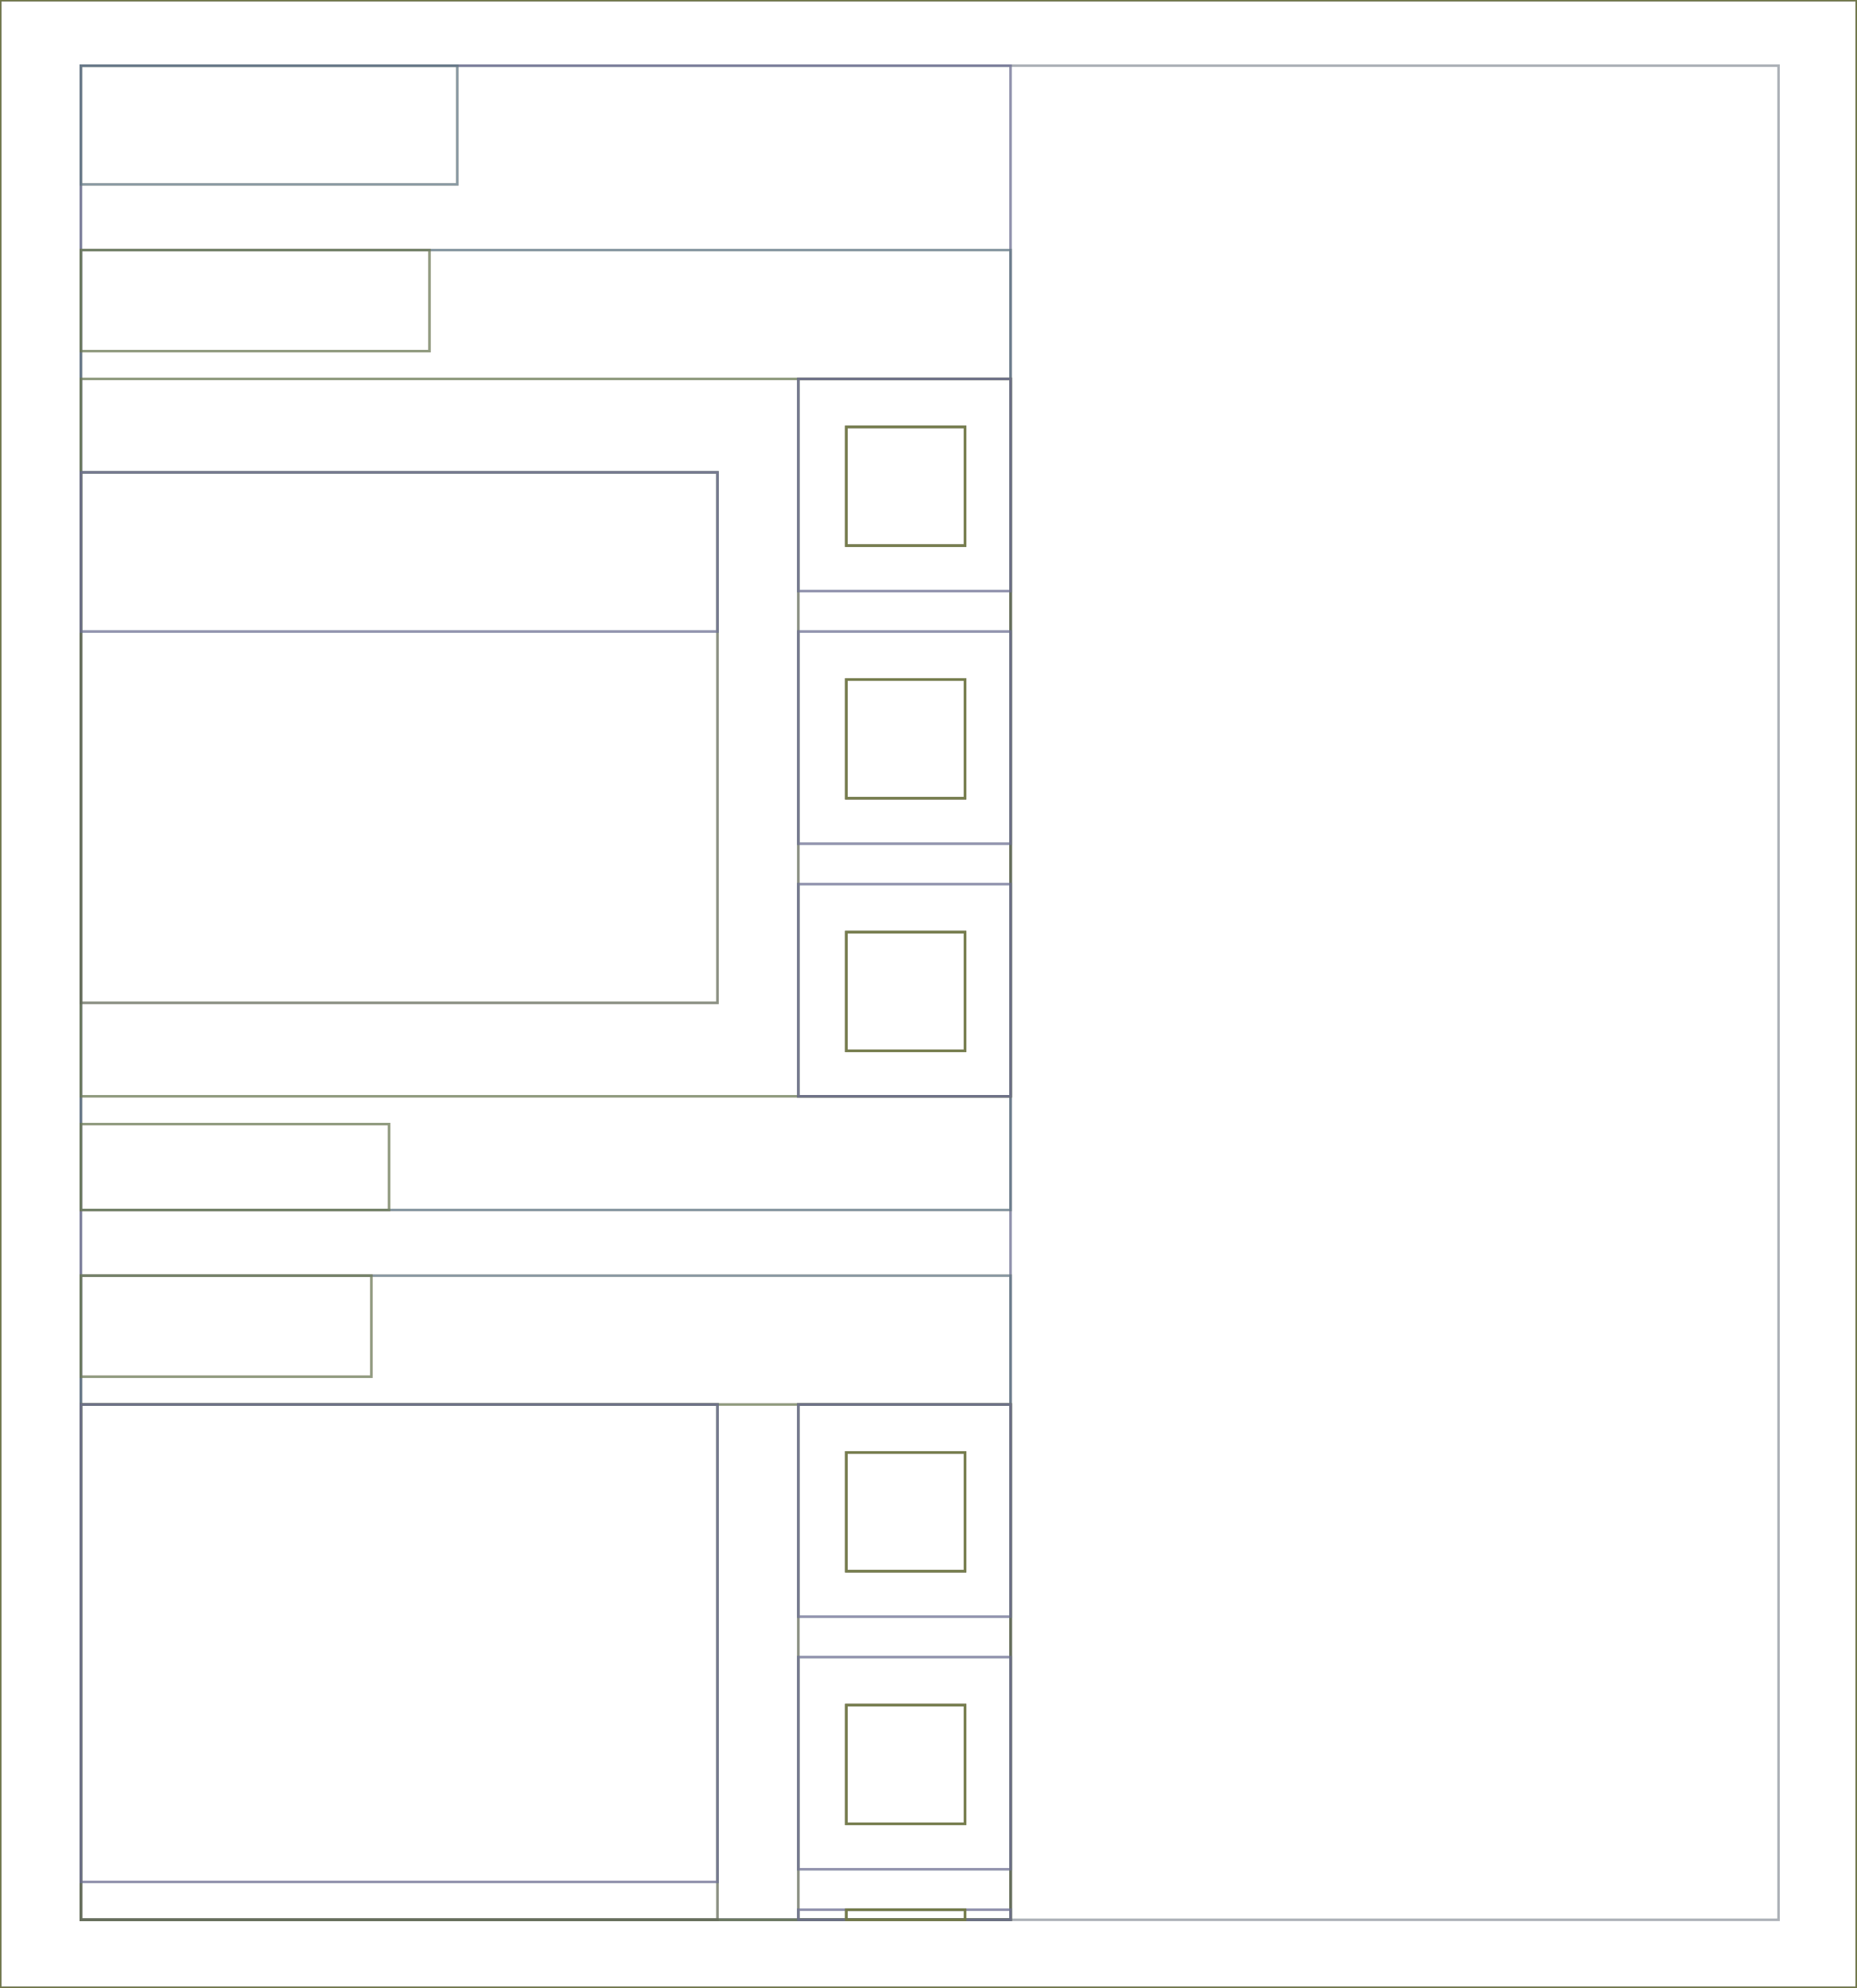
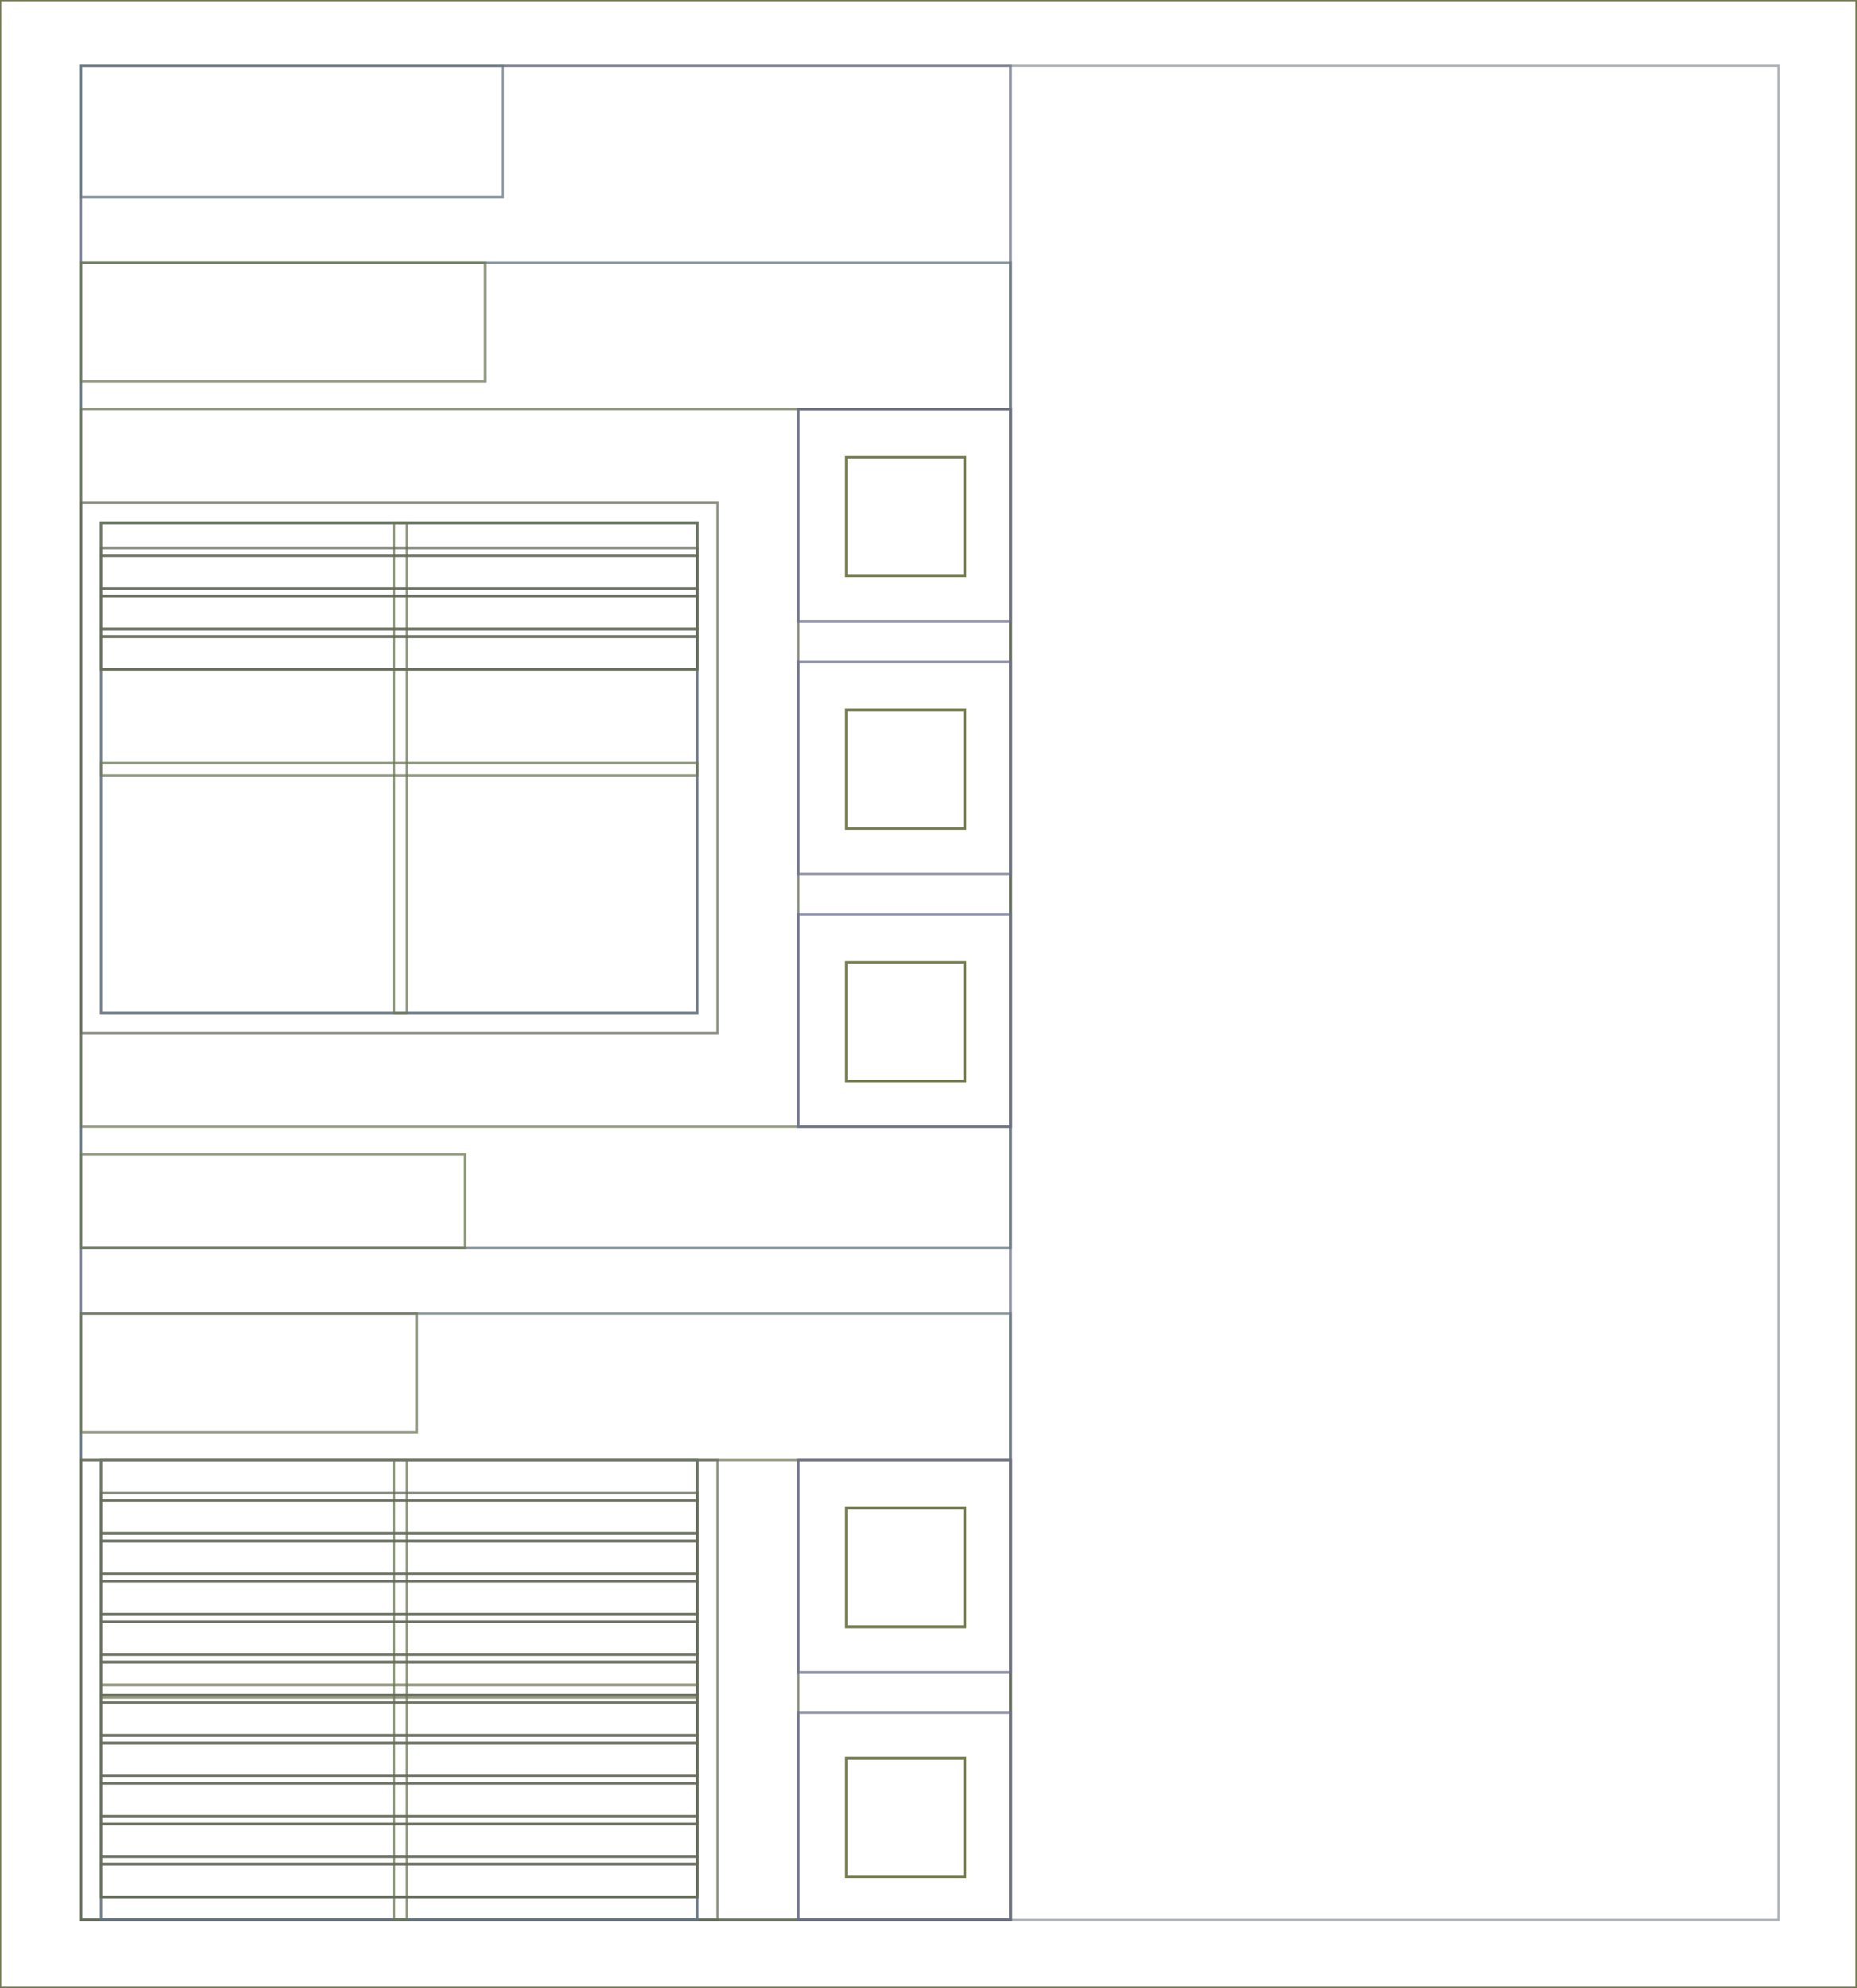
<svg xmlns="http://www.w3.org/2000/svg" viewBox="0 0 735 787" width="735" height="787" role="img" aria-label="Card/Shutter-Light layout wireframe">
  <rect width="735" height="787" fill="#ffffff" />
  <g>
    <rect x="0" y="0" width="735" height="787" fill="none" fill-opacity="0" stroke="#5B6470" stroke-width="1" stroke-opacity="0.5" />
  </g>
  <g>
    <rect x="0" y="0" width="735" height="787" fill="none" fill-opacity="0" stroke="#2E7D6B" stroke-width="1" stroke-opacity="0.5" />
  </g>
  <g>
    <rect x="0" y="0" width="735" height="787" fill="none" fill-opacity="0" stroke="#8E6BA8" stroke-width="1" stroke-opacity="0.5" />
  </g>
  <g>
    <rect x="0" y="0" width="735" height="787" fill="none" fill-opacity="0" stroke="#B0813B" stroke-width="1" stroke-opacity="0.5" />
  </g>
  <g>
    <rect x="0" y="0" width="735" height="787" fill="none" fill-opacity="0" stroke="#3B72A8" stroke-width="1" stroke-opacity="0.5" />
  </g>
  <g>
    <rect x="0" y="0" width="735" height="787" fill="none" fill-opacity="0" stroke="#A85B6B" stroke-width="1" stroke-opacity="0.5" />
  </g>
  <g>
    <rect x="0" y="0" width="735" height="787" fill="none" fill-opacity="0" stroke="#4F8A4A" stroke-width="1" stroke-opacity="0.5" />
  </g>
  <g>
    <rect x="0" y="0" width="735" height="787" fill="none" fill-opacity="0" stroke="#7A7A33" stroke-width="1" stroke-opacity="0.5" />
  </g>
  <g>
    <rect x="32" y="26" width="672" height="734" fill="none" fill-opacity="0" stroke="#5B6470" stroke-width="1" stroke-opacity="0.5" />
  </g>
  <g>
    <rect x="32" y="26" width="368" height="734" fill="none" fill-opacity="0" stroke="#2E7D6B" stroke-width="1" stroke-opacity="0.5" />
  </g>
  <g>
    <rect x="32" y="26" width="368" height="734" fill="none" fill-opacity="0" stroke="#8E6BA8" stroke-width="1" stroke-opacity="0.5" />
  </g>
  <g>
-     <rect x="32" y="26" width="149" height="47" fill="none" fill-opacity="0" stroke="#B0813B" stroke-width="1" stroke-opacity="0.5" />
-   </g>
-   <g>
-     <rect x="32" y="26" width="149" height="47" fill="none" fill-opacity="0" stroke="#3B72A8" stroke-width="1" stroke-opacity="0.5" />
-   </g>
-   <g>
-     <rect x="32" y="99" width="368" height="380" fill="none" fill-opacity="0" stroke="#B0813B" stroke-width="1" stroke-opacity="0.5" />
-   </g>
-   <g>
-     <rect x="32" y="99" width="368" height="380" fill="none" fill-opacity="0" stroke="#3B72A8" stroke-width="1" stroke-opacity="0.5" />
-   </g>
-   <g>
-     <rect x="32" y="99" width="138" height="40" fill="none" fill-opacity="0" stroke="#A85B6B" stroke-width="1" stroke-opacity="0.5" />
-   </g>
-   <g>
-     <rect x="32" y="99" width="138" height="40" fill="none" fill-opacity="0" stroke="#4F8A4A" stroke-width="1" stroke-opacity="0.5" />
-   </g>
-   <g>
-     <rect x="32" y="150" width="368" height="284" fill="none" fill-opacity="0" stroke="#A85B6B" stroke-width="1" stroke-opacity="0.5" />
-   </g>
-   <g>
-     <rect x="32" y="150" width="368" height="284" fill="none" fill-opacity="0" stroke="#4F8A4A" stroke-width="1" stroke-opacity="0.5" />
-   </g>
-   <g>
-     <rect x="32" y="187" width="252" height="210" fill="none" fill-opacity="0" stroke="#7A7A33" stroke-width="1" stroke-opacity="0.5" />
-   </g>
-   <g>
-     <rect x="32" y="187" width="252" height="210" fill="none" fill-opacity="0" stroke="#5B6470" stroke-width="1" stroke-opacity="0.5" />
-   </g>
-   <g>
-     <rect x="32" y="187" width="252" height="63" fill="none" fill-opacity="0" stroke="#2E7D6B" stroke-width="1" stroke-opacity="0.5" />
-   </g>
-   <g>
-     <rect x="32" y="187" width="252" height="63" fill="none" fill-opacity="0" stroke="#8E6BA8" stroke-width="1" stroke-opacity="0.5" />
-   </g>
-   <g>
-     <rect x="316" y="150" width="84" height="284" fill="none" fill-opacity="0" stroke="#7A7A33" stroke-width="1" stroke-opacity="0.5" />
-   </g>
-   <g>
-     <rect x="316" y="150" width="84" height="284" fill="none" fill-opacity="0" stroke="#5B6470" stroke-width="1" stroke-opacity="0.5" />
-   </g>
-   <g>
-     <rect x="316" y="150" width="84" height="84" fill="none" fill-opacity="0" stroke="#2E7D6B" stroke-width="1" stroke-opacity="0.5" />
-   </g>
-   <g>
-     <rect x="316" y="150" width="84" height="84" fill="none" fill-opacity="0" stroke="#8E6BA8" stroke-width="1" stroke-opacity="0.5" />
-   </g>
-   <g>
-     <rect x="335" y="169" width="47" height="47" fill="none" fill-opacity="0" stroke="#B0813B" stroke-width="1" stroke-opacity="0.5" />
-   </g>
-   <g>
-     <rect x="335" y="169" width="47" height="47" fill="none" fill-opacity="0" stroke="#3B72A8" stroke-width="1" stroke-opacity="0.5" />
-   </g>
-   <g>
-     <rect x="335" y="169" width="47" height="47" fill="none" fill-opacity="0" stroke="#A85B6B" stroke-width="1" stroke-opacity="0.5" />
-   </g>
-   <g>
-     <rect x="335" y="169" width="47" height="47" fill="none" fill-opacity="0" stroke="#4F8A4A" stroke-width="1" stroke-opacity="0.5" />
-   </g>
-   <g>
-     <rect x="335" y="169" width="47" height="47" fill="none" fill-opacity="0" stroke="#7A7A33" stroke-width="1" stroke-opacity="0.5" />
-   </g>
-   <g>
-     <rect x="316" y="250" width="84" height="84" fill="none" fill-opacity="0" stroke="#2E7D6B" stroke-width="1" stroke-opacity="0.5" />
-   </g>
-   <g>
-     <rect x="316" y="250" width="84" height="84" fill="none" fill-opacity="0" stroke="#8E6BA8" stroke-width="1" stroke-opacity="0.5" />
-   </g>
-   <g>
-     <rect x="335" y="269" width="47" height="47" fill="none" fill-opacity="0" stroke="#B0813B" stroke-width="1" stroke-opacity="0.5" />
-   </g>
-   <g>
-     <rect x="335" y="269" width="47" height="47" fill="none" fill-opacity="0" stroke="#3B72A8" stroke-width="1" stroke-opacity="0.5" />
-   </g>
-   <g>
-     <rect x="335" y="269" width="47" height="47" fill="none" fill-opacity="0" stroke="#A85B6B" stroke-width="1" stroke-opacity="0.5" />
-   </g>
-   <g>
-     <rect x="335" y="269" width="47" height="47" fill="none" fill-opacity="0" stroke="#4F8A4A" stroke-width="1" stroke-opacity="0.5" />
-   </g>
-   <g>
-     <rect x="335" y="269" width="47" height="47" fill="none" fill-opacity="0" stroke="#7A7A33" stroke-width="1" stroke-opacity="0.5" />
-   </g>
-   <g>
-     <rect x="316" y="350" width="84" height="84" fill="none" fill-opacity="0" stroke="#2E7D6B" stroke-width="1" stroke-opacity="0.5" />
-   </g>
-   <g>
-     <rect x="316" y="350" width="84" height="84" fill="none" fill-opacity="0" stroke="#8E6BA8" stroke-width="1" stroke-opacity="0.5" />
-   </g>
-   <g>
-     <rect x="335" y="369" width="47" height="47" fill="none" fill-opacity="0" stroke="#B0813B" stroke-width="1" stroke-opacity="0.5" />
-   </g>
-   <g>
-     <rect x="335" y="369" width="47" height="47" fill="none" fill-opacity="0" stroke="#3B72A8" stroke-width="1" stroke-opacity="0.5" />
-   </g>
-   <g>
-     <rect x="335" y="369" width="47" height="47" fill="none" fill-opacity="0" stroke="#A85B6B" stroke-width="1" stroke-opacity="0.5" />
-   </g>
-   <g>
-     <rect x="335" y="369" width="47" height="47" fill="none" fill-opacity="0" stroke="#4F8A4A" stroke-width="1" stroke-opacity="0.5" />
-   </g>
-   <g>
-     <rect x="335" y="369" width="47" height="47" fill="none" fill-opacity="0" stroke="#7A7A33" stroke-width="1" stroke-opacity="0.5" />
-   </g>
-   <g>
-     <rect x="32" y="445" width="122" height="34" fill="none" fill-opacity="0" stroke="#A85B6B" stroke-width="1" stroke-opacity="0.5" />
-   </g>
-   <g>
-     <rect x="32" y="445" width="122" height="34" fill="none" fill-opacity="0" stroke="#4F8A4A" stroke-width="1" stroke-opacity="0.5" />
-   </g>
-   <g>
-     <rect x="32" y="505" width="368" height="255" fill="none" fill-opacity="0" stroke="#B0813B" stroke-width="1" stroke-opacity="0.5" />
-   </g>
-   <g>
-     <rect x="32" y="505" width="368" height="255" fill="none" fill-opacity="0" stroke="#3B72A8" stroke-width="1" stroke-opacity="0.5" />
-   </g>
-   <g>
-     <rect x="32" y="505" width="115" height="40" fill="none" fill-opacity="0" stroke="#A85B6B" stroke-width="1" stroke-opacity="0.5" />
-   </g>
-   <g>
-     <rect x="32" y="505" width="115" height="40" fill="none" fill-opacity="0" stroke="#4F8A4A" stroke-width="1" stroke-opacity="0.5" />
-   </g>
-   <g>
-     <rect x="32" y="556" width="368" height="204" fill="none" fill-opacity="0" stroke="#A85B6B" stroke-width="1" stroke-opacity="0.5" />
-   </g>
-   <g>
-     <rect x="32" y="556" width="368" height="204" fill="none" fill-opacity="0" stroke="#4F8A4A" stroke-width="1" stroke-opacity="0.5" />
-   </g>
-   <g>
-     <rect x="32" y="556" width="252" height="204" fill="none" fill-opacity="0" stroke="#7A7A33" stroke-width="1" stroke-opacity="0.5" />
-   </g>
-   <g>
-     <rect x="32" y="556" width="252" height="204" fill="none" fill-opacity="0" stroke="#5B6470" stroke-width="1" stroke-opacity="0.5" />
-   </g>
-   <g>
-     <rect x="32" y="556" width="252" height="189" fill="none" fill-opacity="0" stroke="#2E7D6B" stroke-width="1" stroke-opacity="0.5" />
-   </g>
-   <g>
-     <rect x="32" y="556" width="252" height="189" fill="none" fill-opacity="0" stroke="#8E6BA8" stroke-width="1" stroke-opacity="0.5" />
-   </g>
-   <g>
-     <rect x="316" y="556" width="84" height="204" fill="none" fill-opacity="0" stroke="#7A7A33" stroke-width="1" stroke-opacity="0.5" />
-   </g>
-   <g>
-     <rect x="316" y="556" width="84" height="204" fill="none" fill-opacity="0" stroke="#5B6470" stroke-width="1" stroke-opacity="0.5" />
-   </g>
-   <g>
-     <rect x="316" y="556" width="84" height="84" fill="none" fill-opacity="0" stroke="#2E7D6B" stroke-width="1" stroke-opacity="0.5" />
-   </g>
-   <g>
-     <rect x="316" y="556" width="84" height="84" fill="none" fill-opacity="0" stroke="#8E6BA8" stroke-width="1" stroke-opacity="0.5" />
-   </g>
-   <g>
-     <rect x="335" y="575" width="47" height="47" fill="none" fill-opacity="0" stroke="#B0813B" stroke-width="1" stroke-opacity="0.5" />
-   </g>
-   <g>
-     <rect x="335" y="575" width="47" height="47" fill="none" fill-opacity="0" stroke="#3B72A8" stroke-width="1" stroke-opacity="0.5" />
-   </g>
-   <g>
-     <rect x="335" y="575" width="47" height="47" fill="none" fill-opacity="0" stroke="#A85B6B" stroke-width="1" stroke-opacity="0.5" />
-   </g>
-   <g>
-     <rect x="335" y="575" width="47" height="47" fill="none" fill-opacity="0" stroke="#4F8A4A" stroke-width="1" stroke-opacity="0.5" />
-   </g>
-   <g>
-     <rect x="335" y="575" width="47" height="47" fill="none" fill-opacity="0" stroke="#7A7A33" stroke-width="1" stroke-opacity="0.5" />
-   </g>
-   <g>
-     <rect x="316" y="656" width="84" height="84" fill="none" fill-opacity="0" stroke="#2E7D6B" stroke-width="1" stroke-opacity="0.5" />
-   </g>
-   <g>
-     <rect x="316" y="656" width="84" height="84" fill="none" fill-opacity="0" stroke="#8E6BA8" stroke-width="1" stroke-opacity="0.5" />
-   </g>
-   <g>
-     <rect x="335" y="675" width="47" height="47" fill="none" fill-opacity="0" stroke="#B0813B" stroke-width="1" stroke-opacity="0.5" />
-   </g>
-   <g>
-     <rect x="335" y="675" width="47" height="47" fill="none" fill-opacity="0" stroke="#3B72A8" stroke-width="1" stroke-opacity="0.5" />
-   </g>
-   <g>
-     <rect x="335" y="675" width="47" height="47" fill="none" fill-opacity="0" stroke="#A85B6B" stroke-width="1" stroke-opacity="0.5" />
-   </g>
-   <g>
-     <rect x="335" y="675" width="47" height="47" fill="none" fill-opacity="0" stroke="#4F8A4A" stroke-width="1" stroke-opacity="0.5" />
-   </g>
-   <g>
-     <rect x="335" y="675" width="47" height="47" fill="none" fill-opacity="0" stroke="#7A7A33" stroke-width="1" stroke-opacity="0.5" />
-   </g>
-   <g>
-     <rect x="316" y="756" width="84" height="4" fill="none" fill-opacity="0" stroke="#2E7D6B" stroke-width="1" stroke-opacity="0.5" />
-   </g>
-   <g>
-     <rect x="316" y="756" width="84" height="4" fill="none" fill-opacity="0" stroke="#8E6BA8" stroke-width="1" stroke-opacity="0.5" />
-   </g>
-   <g>
-     <rect x="335" y="756" width="47" height="4" fill="none" fill-opacity="0" stroke="#B0813B" stroke-width="1" stroke-opacity="0.5" />
-   </g>
-   <g>
-     <rect x="335" y="756" width="47" height="4" fill="none" fill-opacity="0" stroke="#3B72A8" stroke-width="1" stroke-opacity="0.5" />
-   </g>
-   <g>
-     <rect x="335" y="756" width="47" height="4" fill="none" fill-opacity="0" stroke="#A85B6B" stroke-width="1" stroke-opacity="0.5" />
-   </g>
-   <g>
-     <rect x="335" y="756" width="47" height="4" fill="none" fill-opacity="0" stroke="#4F8A4A" stroke-width="1" stroke-opacity="0.5" />
-   </g>
-   <g>
-     <rect x="335" y="756" width="47" height="4" fill="none" fill-opacity="0" stroke="#7A7A33" stroke-width="1" stroke-opacity="0.5" />
+     <rect x="32" y="26" width="167" height="52" fill="none" fill-opacity="0" stroke="#B0813B" stroke-width="1" stroke-opacity="0.5" />
+   </g>
+   <g>
+     <rect x="32" y="26" width="167" height="52" fill="none" fill-opacity="0" stroke="#3B72A8" stroke-width="1" stroke-opacity="0.5" />
+   </g>
+   <g>
+     <rect x="32" y="104" width="368" height="390" fill="none" fill-opacity="0" stroke="#B0813B" stroke-width="1" stroke-opacity="0.5" />
+   </g>
+   <g>
+     <rect x="32" y="104" width="368" height="390" fill="none" fill-opacity="0" stroke="#3B72A8" stroke-width="1" stroke-opacity="0.5" />
+   </g>
+   <g>
+     <rect x="32" y="104" width="160" height="47" fill="none" fill-opacity="0" stroke="#A85B6B" stroke-width="1" stroke-opacity="0.5" />
+   </g>
+   <g>
+     <rect x="32" y="104" width="160" height="47" fill="none" fill-opacity="0" stroke="#4F8A4A" stroke-width="1" stroke-opacity="0.5" />
+   </g>
+   <g>
+     <rect x="32" y="162" width="368" height="284" fill="none" fill-opacity="0" stroke="#A85B6B" stroke-width="1" stroke-opacity="0.5" />
+   </g>
+   <g>
+     <rect x="32" y="162" width="368" height="284" fill="none" fill-opacity="0" stroke="#4F8A4A" stroke-width="1" stroke-opacity="0.5" />
+   </g>
+   <g>
+     <rect x="32" y="199" width="252" height="210" fill="none" fill-opacity="0" stroke="#7A7A33" stroke-width="1" stroke-opacity="0.5" />
+   </g>
+   <g>
+     <rect x="32" y="199" width="252" height="210" fill="none" fill-opacity="0" stroke="#5B6470" stroke-width="1" stroke-opacity="0.5" />
+   </g>
+   <g>
+     <rect x="40" y="207" width="236" height="194" fill="none" fill-opacity="0" stroke="#2E7D6B" stroke-width="1" stroke-opacity="0.5" />
+   </g>
+   <g>
+     <rect x="40" y="207" width="236" height="194" fill="none" fill-opacity="0" stroke="#8E6BA8" stroke-width="1" stroke-opacity="0.5" />
+   </g>
+   <g>
+     <rect x="40" y="207" width="236" height="194" fill="none" fill-opacity="0" stroke="#B0813B" stroke-width="1" stroke-opacity="0.5" />
+   </g>
+   <g>
+     <rect x="40" y="207" width="236" height="194" fill="none" fill-opacity="0" stroke="#3B72A8" stroke-width="1" stroke-opacity="0.5" />
+   </g>
+   <g>
+     <rect x="156" y="207" width="5" height="194" fill="none" fill-opacity="0" stroke="#A85B6B" stroke-width="1" stroke-opacity="0.5" />
+   </g>
+   <g>
+     <rect x="156" y="207" width="5" height="194" fill="none" fill-opacity="0" stroke="#4F8A4A" stroke-width="1" stroke-opacity="0.5" />
+   </g>
+   <g>
+     <rect x="40" y="302" width="236" height="5" fill="none" fill-opacity="0" stroke="#A85B6B" stroke-width="1" stroke-opacity="0.5" />
+   </g>
+   <g>
+     <rect x="40" y="302" width="236" height="5" fill="none" fill-opacity="0" stroke="#4F8A4A" stroke-width="1" stroke-opacity="0.5" />
+   </g>
+   <g>
+     <rect x="40" y="207" width="236" height="58" fill="none" fill-opacity="0" stroke="#B0813B" stroke-width="1" stroke-opacity="0.5" />
+   </g>
+   <g>
+     <rect x="40" y="207" width="236" height="58" fill="none" fill-opacity="0" stroke="#3B72A8" stroke-width="1" stroke-opacity="0.5" />
+   </g>
+   <g>
+     <rect x="40" y="207" width="236" height="58" fill="none" fill-opacity="0" stroke="#A85B6B" stroke-width="1" stroke-opacity="0.5" />
+   </g>
+   <g>
+     <rect x="40" y="207" width="236" height="58" fill="none" fill-opacity="0" stroke="#4F8A4A" stroke-width="1" stroke-opacity="0.5" />
+   </g>
+   <g>
+     <rect x="40" y="217" width="236" height="3" fill="none" fill-opacity="0" stroke="#7A7A33" stroke-width="1" stroke-opacity="0.5" />
+   </g>
+   <g>
+     <rect x="40" y="217" width="236" height="3" fill="none" fill-opacity="0" stroke="#5B6470" stroke-width="1" stroke-opacity="0.5" />
+   </g>
+   <g>
+     <rect x="40" y="220" width="236" height="13" fill="none" fill-opacity="0" stroke="#7A7A33" stroke-width="1" stroke-opacity="0.5" />
+   </g>
+   <g>
+     <rect x="40" y="220" width="236" height="13" fill="none" fill-opacity="0" stroke="#5B6470" stroke-width="1" stroke-opacity="0.5" />
+   </g>
+   <g>
+     <rect x="40" y="233" width="236" height="3" fill="none" fill-opacity="0" stroke="#7A7A33" stroke-width="1" stroke-opacity="0.5" />
+   </g>
+   <g>
+     <rect x="40" y="233" width="236" height="3" fill="none" fill-opacity="0" stroke="#5B6470" stroke-width="1" stroke-opacity="0.5" />
+   </g>
+   <g>
+     <rect x="40" y="236" width="236" height="13" fill="none" fill-opacity="0" stroke="#7A7A33" stroke-width="1" stroke-opacity="0.5" />
+   </g>
+   <g>
+     <rect x="40" y="236" width="236" height="13" fill="none" fill-opacity="0" stroke="#5B6470" stroke-width="1" stroke-opacity="0.5" />
+   </g>
+   <g>
+     <rect x="40" y="249" width="236" height="3" fill="none" fill-opacity="0" stroke="#7A7A33" stroke-width="1" stroke-opacity="0.5" />
+   </g>
+   <g>
+     <rect x="40" y="249" width="236" height="3" fill="none" fill-opacity="0" stroke="#5B6470" stroke-width="1" stroke-opacity="0.5" />
+   </g>
+   <g>
+     <rect x="40" y="252" width="236" height="13" fill="none" fill-opacity="0" stroke="#7A7A33" stroke-width="1" stroke-opacity="0.5" />
+   </g>
+   <g>
+     <rect x="40" y="252" width="236" height="13" fill="none" fill-opacity="0" stroke="#5B6470" stroke-width="1" stroke-opacity="0.5" />
+   </g>
+   <g>
+     <rect x="316" y="162" width="84" height="284" fill="none" fill-opacity="0" stroke="#7A7A33" stroke-width="1" stroke-opacity="0.5" />
+   </g>
+   <g>
+     <rect x="316" y="162" width="84" height="284" fill="none" fill-opacity="0" stroke="#5B6470" stroke-width="1" stroke-opacity="0.5" />
+   </g>
+   <g>
+     <rect x="316" y="162" width="84" height="84" fill="none" fill-opacity="0" stroke="#2E7D6B" stroke-width="1" stroke-opacity="0.5" />
+   </g>
+   <g>
+     <rect x="316" y="162" width="84" height="84" fill="none" fill-opacity="0" stroke="#8E6BA8" stroke-width="1" stroke-opacity="0.5" />
+   </g>
+   <g>
+     <rect x="335" y="181" width="47" height="47" fill="none" fill-opacity="0" stroke="#B0813B" stroke-width="1" stroke-opacity="0.5" />
+   </g>
+   <g>
+     <rect x="335" y="181" width="47" height="47" fill="none" fill-opacity="0" stroke="#3B72A8" stroke-width="1" stroke-opacity="0.5" />
+   </g>
+   <g>
+     <rect x="335" y="181" width="47" height="47" fill="none" fill-opacity="0" stroke="#A85B6B" stroke-width="1" stroke-opacity="0.5" />
+   </g>
+   <g>
+     <rect x="335" y="181" width="47" height="47" fill="none" fill-opacity="0" stroke="#4F8A4A" stroke-width="1" stroke-opacity="0.5" />
+   </g>
+   <g>
+     <rect x="335" y="181" width="47" height="47" fill="none" fill-opacity="0" stroke="#7A7A33" stroke-width="1" stroke-opacity="0.5" />
+   </g>
+   <g>
+     <rect x="316" y="262" width="84" height="84" fill="none" fill-opacity="0" stroke="#2E7D6B" stroke-width="1" stroke-opacity="0.5" />
+   </g>
+   <g>
+     <rect x="316" y="262" width="84" height="84" fill="none" fill-opacity="0" stroke="#8E6BA8" stroke-width="1" stroke-opacity="0.5" />
+   </g>
+   <g>
+     <rect x="335" y="281" width="47" height="47" fill="none" fill-opacity="0" stroke="#B0813B" stroke-width="1" stroke-opacity="0.5" />
+   </g>
+   <g>
+     <rect x="335" y="281" width="47" height="47" fill="none" fill-opacity="0" stroke="#3B72A8" stroke-width="1" stroke-opacity="0.5" />
+   </g>
+   <g>
+     <rect x="335" y="281" width="47" height="47" fill="none" fill-opacity="0" stroke="#A85B6B" stroke-width="1" stroke-opacity="0.5" />
+   </g>
+   <g>
+     <rect x="335" y="281" width="47" height="47" fill="none" fill-opacity="0" stroke="#4F8A4A" stroke-width="1" stroke-opacity="0.5" />
+   </g>
+   <g>
+     <rect x="335" y="281" width="47" height="47" fill="none" fill-opacity="0" stroke="#7A7A33" stroke-width="1" stroke-opacity="0.5" />
+   </g>
+   <g>
+     <rect x="316" y="362" width="84" height="84" fill="none" fill-opacity="0" stroke="#2E7D6B" stroke-width="1" stroke-opacity="0.5" />
+   </g>
+   <g>
+     <rect x="316" y="362" width="84" height="84" fill="none" fill-opacity="0" stroke="#8E6BA8" stroke-width="1" stroke-opacity="0.5" />
+   </g>
+   <g>
+     <rect x="335" y="381" width="47" height="47" fill="none" fill-opacity="0" stroke="#B0813B" stroke-width="1" stroke-opacity="0.5" />
+   </g>
+   <g>
+     <rect x="335" y="381" width="47" height="47" fill="none" fill-opacity="0" stroke="#3B72A8" stroke-width="1" stroke-opacity="0.5" />
+   </g>
+   <g>
+     <rect x="335" y="381" width="47" height="47" fill="none" fill-opacity="0" stroke="#A85B6B" stroke-width="1" stroke-opacity="0.5" />
+   </g>
+   <g>
+     <rect x="335" y="381" width="47" height="47" fill="none" fill-opacity="0" stroke="#4F8A4A" stroke-width="1" stroke-opacity="0.5" />
+   </g>
+   <g>
+     <rect x="335" y="381" width="47" height="47" fill="none" fill-opacity="0" stroke="#7A7A33" stroke-width="1" stroke-opacity="0.5" />
+   </g>
+   <g>
+     <rect x="32" y="457" width="152" height="37" fill="none" fill-opacity="0" stroke="#A85B6B" stroke-width="1" stroke-opacity="0.5" />
+   </g>
+   <g>
+     <rect x="32" y="457" width="152" height="37" fill="none" fill-opacity="0" stroke="#4F8A4A" stroke-width="1" stroke-opacity="0.5" />
+   </g>
+   <g>
+     <rect x="32" y="520" width="368" height="240" fill="none" fill-opacity="0" stroke="#B0813B" stroke-width="1" stroke-opacity="0.5" />
+   </g>
+   <g>
+     <rect x="32" y="520" width="368" height="240" fill="none" fill-opacity="0" stroke="#3B72A8" stroke-width="1" stroke-opacity="0.5" />
+   </g>
+   <g>
+     <rect x="32" y="520" width="133" height="47" fill="none" fill-opacity="0" stroke="#A85B6B" stroke-width="1" stroke-opacity="0.5" />
+   </g>
+   <g>
+     <rect x="32" y="520" width="133" height="47" fill="none" fill-opacity="0" stroke="#4F8A4A" stroke-width="1" stroke-opacity="0.5" />
+   </g>
+   <g>
+     <rect x="32" y="578" width="368" height="182" fill="none" fill-opacity="0" stroke="#A85B6B" stroke-width="1" stroke-opacity="0.5" />
+   </g>
+   <g>
+     <rect x="32" y="578" width="368" height="182" fill="none" fill-opacity="0" stroke="#4F8A4A" stroke-width="1" stroke-opacity="0.5" />
+   </g>
+   <g>
+     <rect x="32" y="578" width="252" height="182" fill="none" fill-opacity="0" stroke="#7A7A33" stroke-width="1" stroke-opacity="0.5" />
+   </g>
+   <g>
+     <rect x="32" y="578" width="252" height="182" fill="none" fill-opacity="0" stroke="#5B6470" stroke-width="1" stroke-opacity="0.5" />
+   </g>
+   <g>
+     <rect x="40" y="578" width="236" height="182" fill="none" fill-opacity="0" stroke="#2E7D6B" stroke-width="1" stroke-opacity="0.5" />
+   </g>
+   <g>
+     <rect x="40" y="578" width="236" height="182" fill="none" fill-opacity="0" stroke="#8E6BA8" stroke-width="1" stroke-opacity="0.5" />
+   </g>
+   <g>
+     <rect x="40" y="578" width="236" height="182" fill="none" fill-opacity="0" stroke="#B0813B" stroke-width="1" stroke-opacity="0.5" />
+   </g>
+   <g>
+     <rect x="40" y="578" width="236" height="182" fill="none" fill-opacity="0" stroke="#3B72A8" stroke-width="1" stroke-opacity="0.5" />
+   </g>
+   <g>
+     <rect x="156" y="578" width="5" height="182" fill="none" fill-opacity="0" stroke="#A85B6B" stroke-width="1" stroke-opacity="0.5" />
+   </g>
+   <g>
+     <rect x="156" y="578" width="5" height="182" fill="none" fill-opacity="0" stroke="#4F8A4A" stroke-width="1" stroke-opacity="0.5" />
+   </g>
+   <g>
+     <rect x="40" y="667" width="236" height="5" fill="none" fill-opacity="0" stroke="#A85B6B" stroke-width="1" stroke-opacity="0.5" />
+   </g>
+   <g>
+     <rect x="40" y="667" width="236" height="5" fill="none" fill-opacity="0" stroke="#4F8A4A" stroke-width="1" stroke-opacity="0.5" />
+   </g>
+   <g>
+     <rect x="40" y="578" width="236" height="173" fill="none" fill-opacity="0" stroke="#B0813B" stroke-width="1" stroke-opacity="0.5" />
+   </g>
+   <g>
+     <rect x="40" y="578" width="236" height="173" fill="none" fill-opacity="0" stroke="#3B72A8" stroke-width="1" stroke-opacity="0.5" />
+   </g>
+   <g>
+     <rect x="40" y="578" width="236" height="173" fill="none" fill-opacity="0" stroke="#A85B6B" stroke-width="1" stroke-opacity="0.5" />
+   </g>
+   <g>
+     <rect x="40" y="578" width="236" height="173" fill="none" fill-opacity="0" stroke="#4F8A4A" stroke-width="1" stroke-opacity="0.5" />
+   </g>
+   <g>
+     <rect x="40" y="591" width="236" height="3" fill="none" fill-opacity="0" stroke="#7A7A33" stroke-width="1" stroke-opacity="0.5" />
+   </g>
+   <g>
+     <rect x="40" y="591" width="236" height="3" fill="none" fill-opacity="0" stroke="#5B6470" stroke-width="1" stroke-opacity="0.5" />
+   </g>
+   <g>
+     <rect x="40" y="594" width="236" height="13" fill="none" fill-opacity="0" stroke="#7A7A33" stroke-width="1" stroke-opacity="0.5" />
+   </g>
+   <g>
+     <rect x="40" y="594" width="236" height="13" fill="none" fill-opacity="0" stroke="#5B6470" stroke-width="1" stroke-opacity="0.5" />
+   </g>
+   <g>
+     <rect x="40" y="607" width="236" height="3" fill="none" fill-opacity="0" stroke="#7A7A33" stroke-width="1" stroke-opacity="0.5" />
+   </g>
+   <g>
+     <rect x="40" y="607" width="236" height="3" fill="none" fill-opacity="0" stroke="#5B6470" stroke-width="1" stroke-opacity="0.5" />
+   </g>
+   <g>
+     <rect x="40" y="610" width="236" height="13" fill="none" fill-opacity="0" stroke="#7A7A33" stroke-width="1" stroke-opacity="0.5" />
+   </g>
+   <g>
+     <rect x="40" y="610" width="236" height="13" fill="none" fill-opacity="0" stroke="#5B6470" stroke-width="1" stroke-opacity="0.5" />
+   </g>
+   <g>
+     <rect x="40" y="623" width="236" height="3" fill="none" fill-opacity="0" stroke="#7A7A33" stroke-width="1" stroke-opacity="0.5" />
+   </g>
+   <g>
+     <rect x="40" y="623" width="236" height="3" fill="none" fill-opacity="0" stroke="#5B6470" stroke-width="1" stroke-opacity="0.5" />
+   </g>
+   <g>
+     <rect x="40" y="626" width="236" height="13" fill="none" fill-opacity="0" stroke="#7A7A33" stroke-width="1" stroke-opacity="0.5" />
+   </g>
+   <g>
+     <rect x="40" y="626" width="236" height="13" fill="none" fill-opacity="0" stroke="#5B6470" stroke-width="1" stroke-opacity="0.5" />
+   </g>
+   <g>
+     <rect x="40" y="639" width="236" height="3" fill="none" fill-opacity="0" stroke="#7A7A33" stroke-width="1" stroke-opacity="0.5" />
+   </g>
+   <g>
+     <rect x="40" y="639" width="236" height="3" fill="none" fill-opacity="0" stroke="#5B6470" stroke-width="1" stroke-opacity="0.5" />
+   </g>
+   <g>
+     <rect x="40" y="642" width="236" height="13" fill="none" fill-opacity="0" stroke="#7A7A33" stroke-width="1" stroke-opacity="0.5" />
+   </g>
+   <g>
+     <rect x="40" y="642" width="236" height="13" fill="none" fill-opacity="0" stroke="#5B6470" stroke-width="1" stroke-opacity="0.5" />
+   </g>
+   <g>
+     <rect x="40" y="655" width="236" height="3" fill="none" fill-opacity="0" stroke="#7A7A33" stroke-width="1" stroke-opacity="0.5" />
+   </g>
+   <g>
+     <rect x="40" y="655" width="236" height="3" fill="none" fill-opacity="0" stroke="#5B6470" stroke-width="1" stroke-opacity="0.5" />
+   </g>
+   <g>
+     <rect x="40" y="658" width="236" height="13" fill="none" fill-opacity="0" stroke="#7A7A33" stroke-width="1" stroke-opacity="0.5" />
+   </g>
+   <g>
+     <rect x="40" y="658" width="236" height="13" fill="none" fill-opacity="0" stroke="#5B6470" stroke-width="1" stroke-opacity="0.5" />
+   </g>
+   <g>
+     <rect x="40" y="671" width="236" height="3" fill="none" fill-opacity="0" stroke="#7A7A33" stroke-width="1" stroke-opacity="0.5" />
+   </g>
+   <g>
+     <rect x="40" y="671" width="236" height="3" fill="none" fill-opacity="0" stroke="#5B6470" stroke-width="1" stroke-opacity="0.5" />
+   </g>
+   <g>
+     <rect x="40" y="674" width="236" height="13" fill="none" fill-opacity="0" stroke="#7A7A33" stroke-width="1" stroke-opacity="0.5" />
+   </g>
+   <g>
+     <rect x="40" y="674" width="236" height="13" fill="none" fill-opacity="0" stroke="#5B6470" stroke-width="1" stroke-opacity="0.5" />
+   </g>
+   <g>
+     <rect x="40" y="687" width="236" height="3" fill="none" fill-opacity="0" stroke="#7A7A33" stroke-width="1" stroke-opacity="0.5" />
+   </g>
+   <g>
+     <rect x="40" y="687" width="236" height="3" fill="none" fill-opacity="0" stroke="#5B6470" stroke-width="1" stroke-opacity="0.5" />
+   </g>
+   <g>
+     <rect x="40" y="690" width="236" height="13" fill="none" fill-opacity="0" stroke="#7A7A33" stroke-width="1" stroke-opacity="0.5" />
+   </g>
+   <g>
+     <rect x="40" y="690" width="236" height="13" fill="none" fill-opacity="0" stroke="#5B6470" stroke-width="1" stroke-opacity="0.5" />
+   </g>
+   <g>
+     <rect x="40" y="703" width="236" height="3" fill="none" fill-opacity="0" stroke="#7A7A33" stroke-width="1" stroke-opacity="0.5" />
+   </g>
+   <g>
+     <rect x="40" y="703" width="236" height="3" fill="none" fill-opacity="0" stroke="#5B6470" stroke-width="1" stroke-opacity="0.5" />
+   </g>
+   <g>
+     <rect x="40" y="706" width="236" height="13" fill="none" fill-opacity="0" stroke="#7A7A33" stroke-width="1" stroke-opacity="0.5" />
+   </g>
+   <g>
+     <rect x="40" y="706" width="236" height="13" fill="none" fill-opacity="0" stroke="#5B6470" stroke-width="1" stroke-opacity="0.5" />
+   </g>
+   <g>
+     <rect x="40" y="719" width="236" height="3" fill="none" fill-opacity="0" stroke="#7A7A33" stroke-width="1" stroke-opacity="0.5" />
+   </g>
+   <g>
+     <rect x="40" y="719" width="236" height="3" fill="none" fill-opacity="0" stroke="#5B6470" stroke-width="1" stroke-opacity="0.5" />
+   </g>
+   <g>
+     <rect x="40" y="722" width="236" height="13" fill="none" fill-opacity="0" stroke="#7A7A33" stroke-width="1" stroke-opacity="0.5" />
+   </g>
+   <g>
+     <rect x="40" y="722" width="236" height="13" fill="none" fill-opacity="0" stroke="#5B6470" stroke-width="1" stroke-opacity="0.5" />
+   </g>
+   <g>
+     <rect x="40" y="735" width="236" height="3" fill="none" fill-opacity="0" stroke="#7A7A33" stroke-width="1" stroke-opacity="0.5" />
+   </g>
+   <g>
+     <rect x="40" y="735" width="236" height="3" fill="none" fill-opacity="0" stroke="#5B6470" stroke-width="1" stroke-opacity="0.5" />
+   </g>
+   <g>
+     <rect x="40" y="738" width="236" height="13" fill="none" fill-opacity="0" stroke="#7A7A33" stroke-width="1" stroke-opacity="0.5" />
+   </g>
+   <g>
+     <rect x="40" y="738" width="236" height="13" fill="none" fill-opacity="0" stroke="#5B6470" stroke-width="1" stroke-opacity="0.5" />
+   </g>
+   <g>
+     <rect x="316" y="578" width="84" height="182" fill="none" fill-opacity="0" stroke="#7A7A33" stroke-width="1" stroke-opacity="0.5" />
+   </g>
+   <g>
+     <rect x="316" y="578" width="84" height="182" fill="none" fill-opacity="0" stroke="#5B6470" stroke-width="1" stroke-opacity="0.5" />
+   </g>
+   <g>
+     <rect x="316" y="578" width="84" height="84" fill="none" fill-opacity="0" stroke="#2E7D6B" stroke-width="1" stroke-opacity="0.5" />
+   </g>
+   <g>
+     <rect x="316" y="578" width="84" height="84" fill="none" fill-opacity="0" stroke="#8E6BA8" stroke-width="1" stroke-opacity="0.5" />
+   </g>
+   <g>
+     <rect x="335" y="597" width="47" height="47" fill="none" fill-opacity="0" stroke="#B0813B" stroke-width="1" stroke-opacity="0.5" />
+   </g>
+   <g>
+     <rect x="335" y="597" width="47" height="47" fill="none" fill-opacity="0" stroke="#3B72A8" stroke-width="1" stroke-opacity="0.5" />
+   </g>
+   <g>
+     <rect x="335" y="597" width="47" height="47" fill="none" fill-opacity="0" stroke="#A85B6B" stroke-width="1" stroke-opacity="0.5" />
+   </g>
+   <g>
+     <rect x="335" y="597" width="47" height="47" fill="none" fill-opacity="0" stroke="#4F8A4A" stroke-width="1" stroke-opacity="0.5" />
+   </g>
+   <g>
+     <rect x="335" y="597" width="47" height="47" fill="none" fill-opacity="0" stroke="#7A7A33" stroke-width="1" stroke-opacity="0.5" />
+   </g>
+   <g>
+     <rect x="316" y="678" width="84" height="82" fill="none" fill-opacity="0" stroke="#2E7D6B" stroke-width="1" stroke-opacity="0.5" />
+   </g>
+   <g>
+     <rect x="316" y="678" width="84" height="82" fill="none" fill-opacity="0" stroke="#8E6BA8" stroke-width="1" stroke-opacity="0.5" />
+   </g>
+   <g>
+     <rect x="335" y="696" width="47" height="47" fill="none" fill-opacity="0" stroke="#B0813B" stroke-width="1" stroke-opacity="0.5" />
+   </g>
+   <g>
+     <rect x="335" y="696" width="47" height="47" fill="none" fill-opacity="0" stroke="#3B72A8" stroke-width="1" stroke-opacity="0.5" />
+   </g>
+   <g>
+     <rect x="335" y="696" width="47" height="47" fill="none" fill-opacity="0" stroke="#A85B6B" stroke-width="1" stroke-opacity="0.5" />
+   </g>
+   <g>
+     <rect x="335" y="696" width="47" height="47" fill="none" fill-opacity="0" stroke="#4F8A4A" stroke-width="1" stroke-opacity="0.5" />
+   </g>
+   <g>
+     <rect x="335" y="696" width="47" height="47" fill="none" fill-opacity="0" stroke="#7A7A33" stroke-width="1" stroke-opacity="0.5" />
  </g>
</svg>
